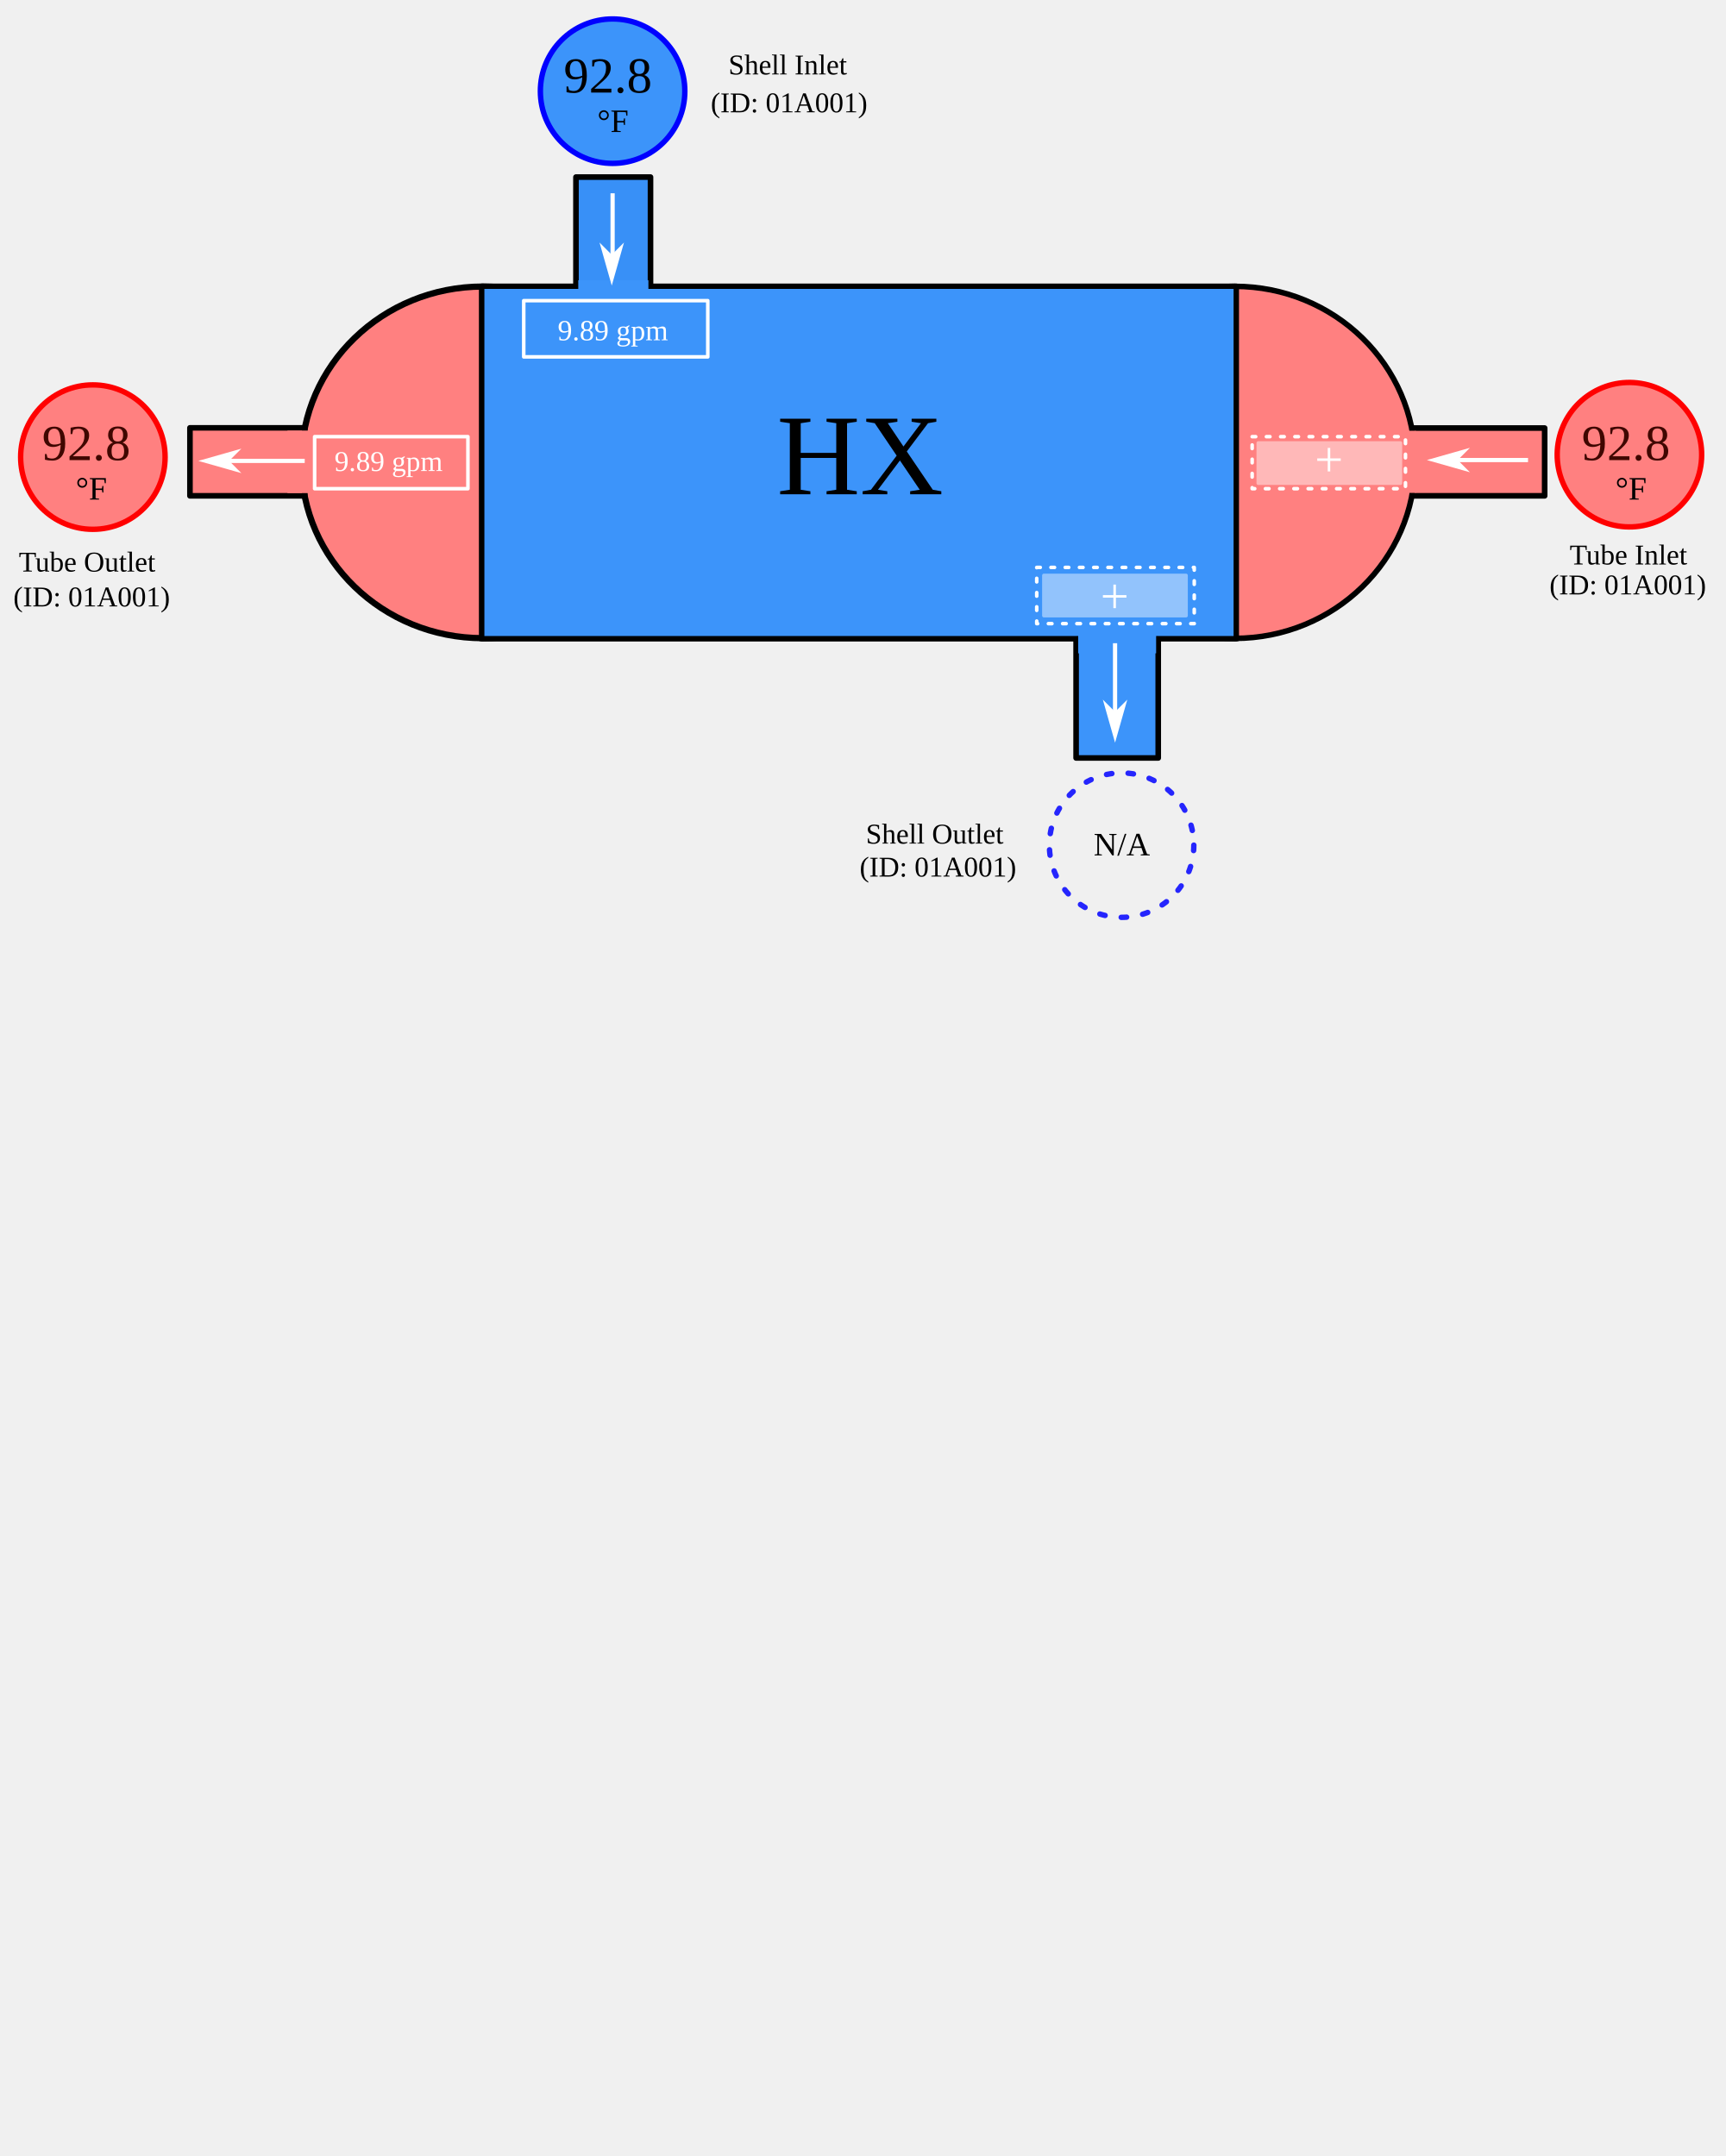
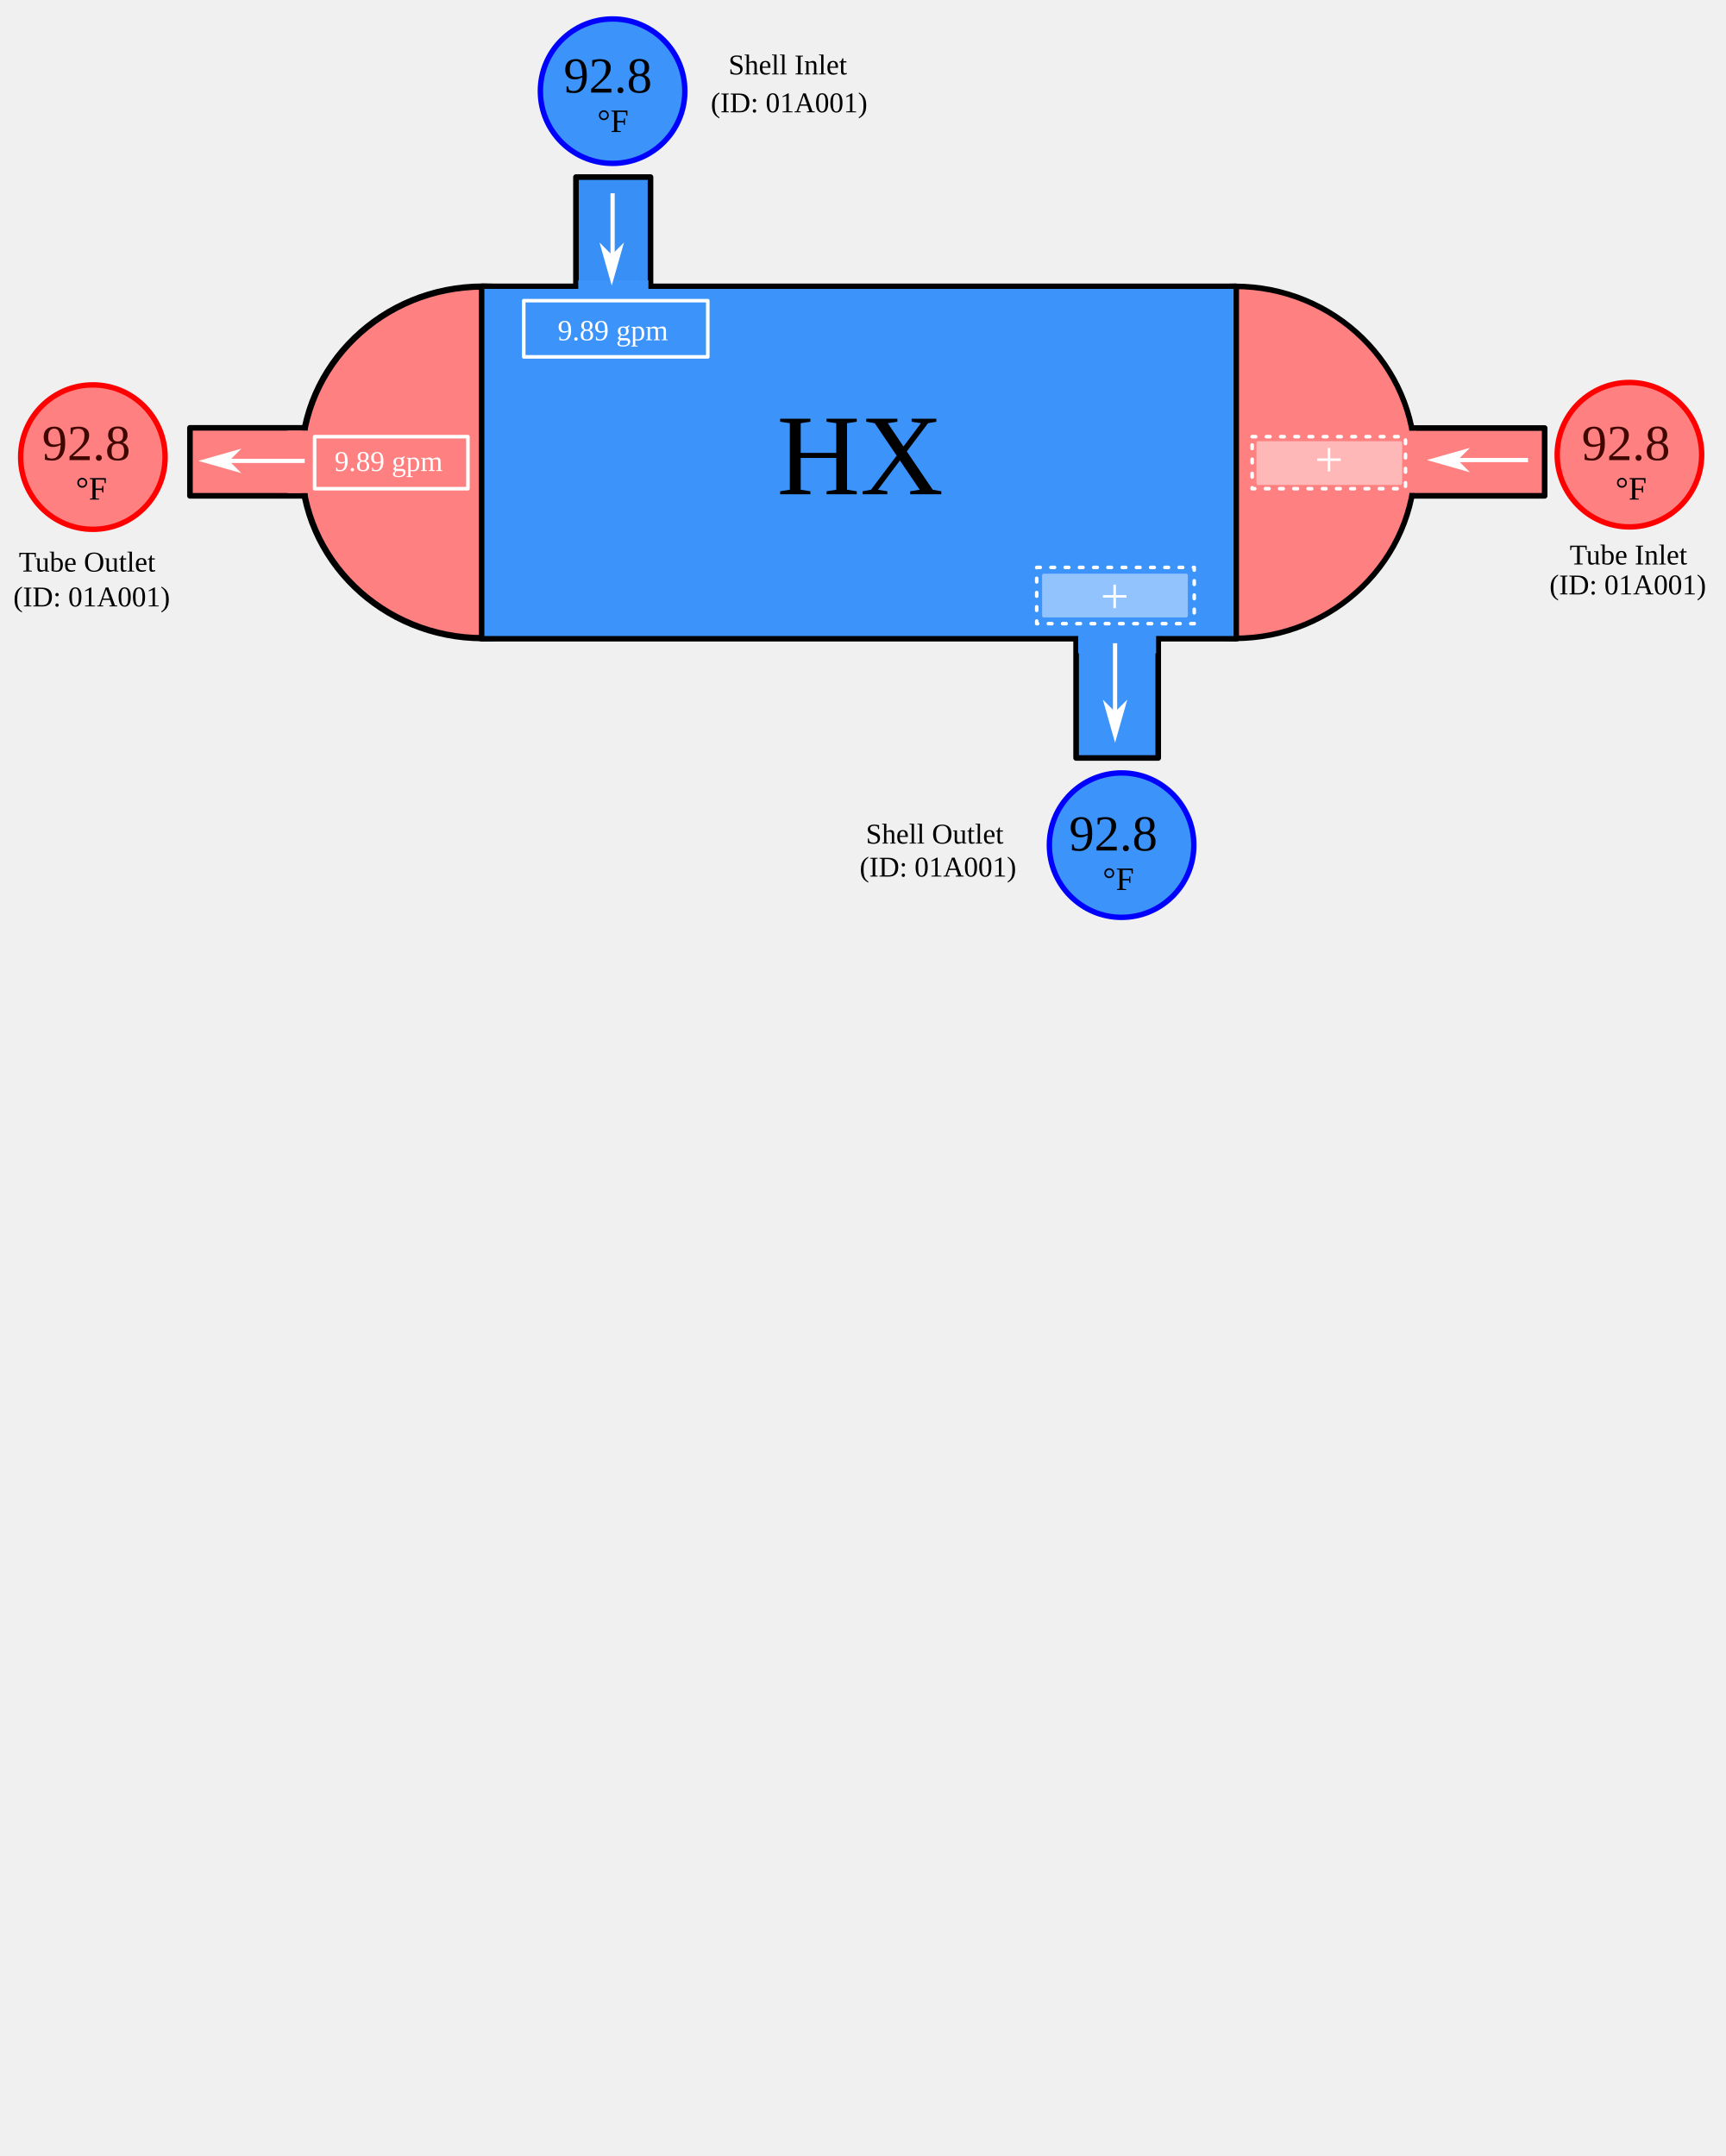
<svg xmlns="http://www.w3.org/2000/svg" version="1.1" id="svg2" x="0px" y="0px" viewBox="0 0 819.2 1024" style="enable-background:new 0 0 819.2 1024;" xml:space="preserve">
  <style type="text/css">
	.st0{fill:#FF8080;stroke:#000000;stroke-width:2.634;stroke-linejoin:round;}
	.st1{fill:#FF8080;stroke:#000000;stroke-width:2.961;}
	.st2{fill:#FFFFFF;stroke:#000000;stroke-width:2.663;stroke-linejoin:round;}
	.st3{fill:#3C94FA;stroke:#000000;stroke-width:2.438;}
	.st4{fill:none;}
	.st5{fill:#FF8080;stroke:#000000;stroke-width:2.669;stroke-linejoin:round;}
	.st6{fill:#0073F9;fill-opacity:0.765;stroke:#000000;stroke-width:2.662;stroke-linejoin:round;}
	.st7{fill:#3C94FA;stroke:#000000;stroke-width:2.662;stroke-linejoin:round;}
	.st8{}
	.st9{font-size:54.758px;}
	.st10{fill-rule:evenodd;clip-rule:evenodd;fill:#3C94FA;}
	.st11{fill-rule:evenodd;clip-rule:evenodd;fill:#FF8080;}
	.st12{font-size:11.659px;}
	.st13{fill-rule:evenodd;clip-rule:evenodd;fill:#FFFFFF;stroke:#FFFFFF;}

- 		.st14{opacity:0.847;fill:none;stroke:#0000FF;stroke-width:2.574;stroke-linecap:round;stroke-dasharray:2.574,7.722;enable-background:new    ;}
+ 	.st14{opacity:0.847;fill:none;stroke:#0000FF;stroke-width:2.574;stroke-linecap:round;stroke-dasharray:2.574,7.722;enable-background:new    ;}
	.st15{font-size:15.545px;}
	.st16{font-size:13.602px;}
	.st17{fill:none;stroke:#FFFFFF;stroke-width:2;stroke-miterlimit:10;}
	.st18{fill:#FF8080;stroke:#FF0000;stroke-width:2.574;stroke-linecap:round;enable-background:new    ;}
	.st19{fill:#3F0700;}
	.st20{font-size:24px;}
	.st21{fill:#3C94FA;stroke:#0000FF;stroke-width:2.574;stroke-linecap:round;enable-background:new    ;}
	.st22{fill:none;stroke:#FFFFFF;stroke-width:1.691;stroke-linecap:round;stroke-linejoin:round;stroke-dasharray:1.691,5.072;}
	.st23{opacity:0.44;fill:#FFFFFF;stroke:#FFFFFF;stroke-width:1.691;stroke-linecap:round;stroke-linejoin:round;}
	.st24{fill:#FFFFFF;}
	.st25{}
	.st26{fill:none;stroke:#FFFFFF;stroke-width:1.691;stroke-linecap:round;stroke-linejoin:round;}
	.st27{font-size:13.888px;}
</style>
  <defs>

	</defs>
  <path id="path6736" class="st0" d="  M586.3,136c-47.3,0-85.7,37.4-85.7,83.6c0,46.2,38.4,83.6,85.7,83.6c0,0,0,0,0,0c47.3,0,85.7-37.4,85.7-83.6c0,0,0,0,0,0  C672,173.5,633.7,136,586.3,136z" />
  <ellipse id="path4552" class="st1" cx="229.3" cy="219.6" rx="86.2" ry="83.5">
</ellipse>
  <rect id="rect6794" x="228.8" y="136" class="st2" width="358.2" height="167.3">
</rect>
  <rect id="rect4550" x="228.8" y="136" class="st3" width="358.2" height="167.3">
</rect>
  <path id="path6276" class="st4" d="  M300.3,301.7l-69.7-0.1v-81.9v-81.9l111.8-0.2c61.5-0.1,141.3-0.2,177.5-0.2l65.8,0v82.3v82.3l-107.8-0.1  C418.5,301.8,338.6,301.7,300.3,301.7L300.3,301.7z" />
  <rect id="rect7266" x="90.2" y="203.2" class="st5" width="54.5" height="32.3">
</rect>
  <rect id="rect7266-48" x="273.5" y="84.1" class="st6" width="35.4" height="51.6">
</rect>
  <rect id="rect7266-48-9" x="511" y="303.6" class="st7" width="39" height="56.4">
</rect>
  <text id="asset_name" transform="matrix(1 0 0 1 368.8872 234.7461)" class="st8 st9">HX</text>
  <rect id="rect7266-8" x="670.6" y="203.3" class="st5" width="62.9" height="32.2">
</rect>
  <rect id="rect8490" x="274.6" y="133.1" class="st10" width="33.3" height="4.5" />
  <rect id="rect8490-0" x="136.5" y="204.5" class="st11" width="13.5" height="29.7" />
  <rect id="rect8490-5" x="512" y="299.9" class="st10" width="37" height="10.4" />
  <rect id="rect8490-5-0" x="668.9" y="204.6" class="st11" width="3.4" height="29.5" />
  <text transform="matrix(1 0 0 1 264.8091 103.4043)" class="st8 st12"> </text>
  <path class="st4" d="" />
  <path id="path4487" class="st13" d="M290.5,121.7l-4.8-4.8l4.8,16.9l4.8-16.9L290.5,121.7z" />
  <path id="path4286" class="st13" d="  M290.5,131.4" />
  <path class="st4" d="" />
  <path id="path4487-7" class="st13" d="M108.1,218.9l4.8-4.8L96,218.9l16.9,4.8L108.1,218.9z" />
  <path id="path4286-6" class="st13" d="  M98.4,218.9" />
  <path class="st4" d="" />
  <path id="path4487-4" class="st13" d="M529.5,338.8l-4.8-4.8l4.8,16.9l4.8-16.9L529.5,338.8z" />
  <path id="path4286-2" class="st13" d="  M529.5,348.4" />
  <path class="st4" d="" />
  <path id="path4487-7-5" class="st13" d="M691.5,218.5l4.8-4.8l-16.9,4.8l16.9,4.8L691.5,218.5z" />
  <path id="path4286-6-2" class="st13" d="  M681.9,218.5" />
  <g id="flowRoot4275" transform="translate(-5.73877)">
</g>
  <g>
    <g>
-       <circle id="path4295-9-1-4" class="st14" cx="532.6" cy="401.4" r="34.3" />
-       <a href="#" id="ShellOutlet_n">
-         <text transform="matrix(1 0 0 1 519.3291 406.2681)" class="st8 st15">N/A</text>
+       <circle id="path4295-9-1-4" class="st21" cx="532.6" cy="401.4" r="34.3" />
+       <a href="#" id="ShellOutlet">
+         <text transform="matrix(1 0 0 1 507.6403 403.9592)" class="st8 st20">92.8</text>
+         <text transform="matrix(1 0 0 1 523.6398 422.7033)" class="st8 st15">°F</text>
      </a>
    </g>
    <g>
      <text id="ShellOutlet_title" transform="matrix(1 0 0 1 411.1743 400.6553)" class="st8 st16">Shell Outlet</text>
      <text id="ShellOutlet_id" transform="matrix(1 0 0 1 408.2012 416.3193)" class="st8 st16">(ID: 01A001)</text>
    </g>
  </g>
  <line class="st17" x1="108.1" y1="218.9" x2="144.7" y2="218.9" />
  <line class="st17" x1="689" y1="218.5" x2="725.6" y2="218.5" />
  <line class="st17" x1="290.9" y1="128.4" x2="290.9" y2="91.8" />
  <line class="st17" x1="529.5" y1="342.1" x2="529.5" y2="305.5" />
  <g>
    <g>
      <text id="TubeOutlet_title" transform="matrix(1 0 0 1 8.937 271.4497)" class="st8 st16">Tube Outlet</text>
      <text id="TubeOutlet_id" transform="matrix(1 0 0 1 6.3271 288.0156)" class="st8 st16">(ID: 01A001)</text>
    </g>
    <g>
      <circle id="path4295-9-1" class="st18" cx="44.1" cy="217.1" r="34.3" />
      <g>
-         <a id="TubeOutlet_n">
-           <text transform="matrix(1 0 0 1 19.9541 218.5259)" class="st19 st8 st20">92.8</text>
+         <a id="TubeOutlet">
+           <text id="TubeOutlet_n" transform="matrix(1 0 0 1 19.9541 218.5259)" class="st19 st8 st20">92.8</text>
        </a>
        <text transform="matrix(1 0 0 1 35.9541 237.27)" class="st8 st15">°F</text>
      </g>
    </g>
  </g>
  <g>
    <g>
      <text id="TubeInlet_title" transform="matrix(1 0 0 1 745.376 268.0825)" class="st8 st16">Tube Inlet</text>
      <text id="TubeInlet_id" transform="matrix(1 0 0 1 735.7715 282.3076)" class="st8 st16">(ID: 01A001)</text>
    </g>
    <g>
      <ellipse id="path4295-9-1-4-7" transform="matrix(0.1602 -0.9871 0.9871 0.1602 436.5919 945.0707)" class="st18" cx="773.7" cy="216" rx="34.3" ry="34.3" />
      <g>
-         <a id="TubeOutlet_n">
+         <a id="TubeInlet">
          <text transform="matrix(1 0 0 1 751.0845 218.526)" class="st19 st8 st20">92.8</text>
        </a>
        <text transform="matrix(1 0 0 1 767.0841 237.2702)" class="st8 st15">°F</text>
      </g>
    </g>
  </g>
  <g>
    <g>
      <text id="ShellInlet_title" transform="matrix(1 0 0 1 345.9185 35.3428)" class="st8 st16">Shell Inlet</text>
      <text id="ShellInlet_id" transform="matrix(1 0 0 1 337.5059 53.3311)" class="st8 st16">(ID: 01A001)</text>
    </g>
    <g>
      <circle id="path4295" class="st21" cx="290.9" cy="43.3" r="34.3" />
      <g>
-         <a id="TubeOutlet_n">
+         <a id="ShellInlet">
          <text transform="matrix(1 0 0 1 267.6403 43.9592)" class="st8 st20">92.8</text>
        </a>
        <text transform="matrix(1 0 0 1 283.6398 62.7033)" class="st8 st15">°F</text>
      </g>
    </g>
  </g>
  <g>
    <rect id="rect9030-1-1" x="594.6" y="207.4" class="st22" width="72.8" height="24.7" />
    <g>
      <rect id="rect9030-1-1_1_" x="597.5" y="210.4" class="st23" width="67.5" height="19.1" />
      <text transform="matrix(1 0 0 1 624.3043 226.2827)" class="st24 st25 st20">+</text>
    </g>
  </g>
  <g>
    <rect id="rect9030-2" x="492.3" y="269.5" class="st22" width="74.8" height="26.7" />
    <g>
      <rect id="rect9030-1-1_2_" x="495.7" y="273.3" class="st23" width="67.5" height="19.1" />
      <text transform="matrix(1 0 0 1 522.5308 291.217)" class="st24 st25 st20">+</text>
    </g>
  </g>
  <g>
    <rect id="rect9030" x="248.7" y="142.8" class="st26" width="87.4" height="26.7" />
    <a id="ShellInlet_flow">
      <text transform="matrix(1 0 0 1 264.8091 161.6133)" class="st24 st8 st27">9.89 gpm</text>
    </a>
  </g>
  <g>
    <rect id="rect9030-1-1-7" x="149.4" y="207.4" class="st26" width="72.8" height="24.7" />
-     <a id="ShellOutlet_flow">
+     <a id="TubeOutlet_flow">
      <text transform="matrix(1 0 0 1 158.8292 223.6892)" class="st24 st8 st16">9.89 gpm</text>
    </a>
  </g>
</svg>
